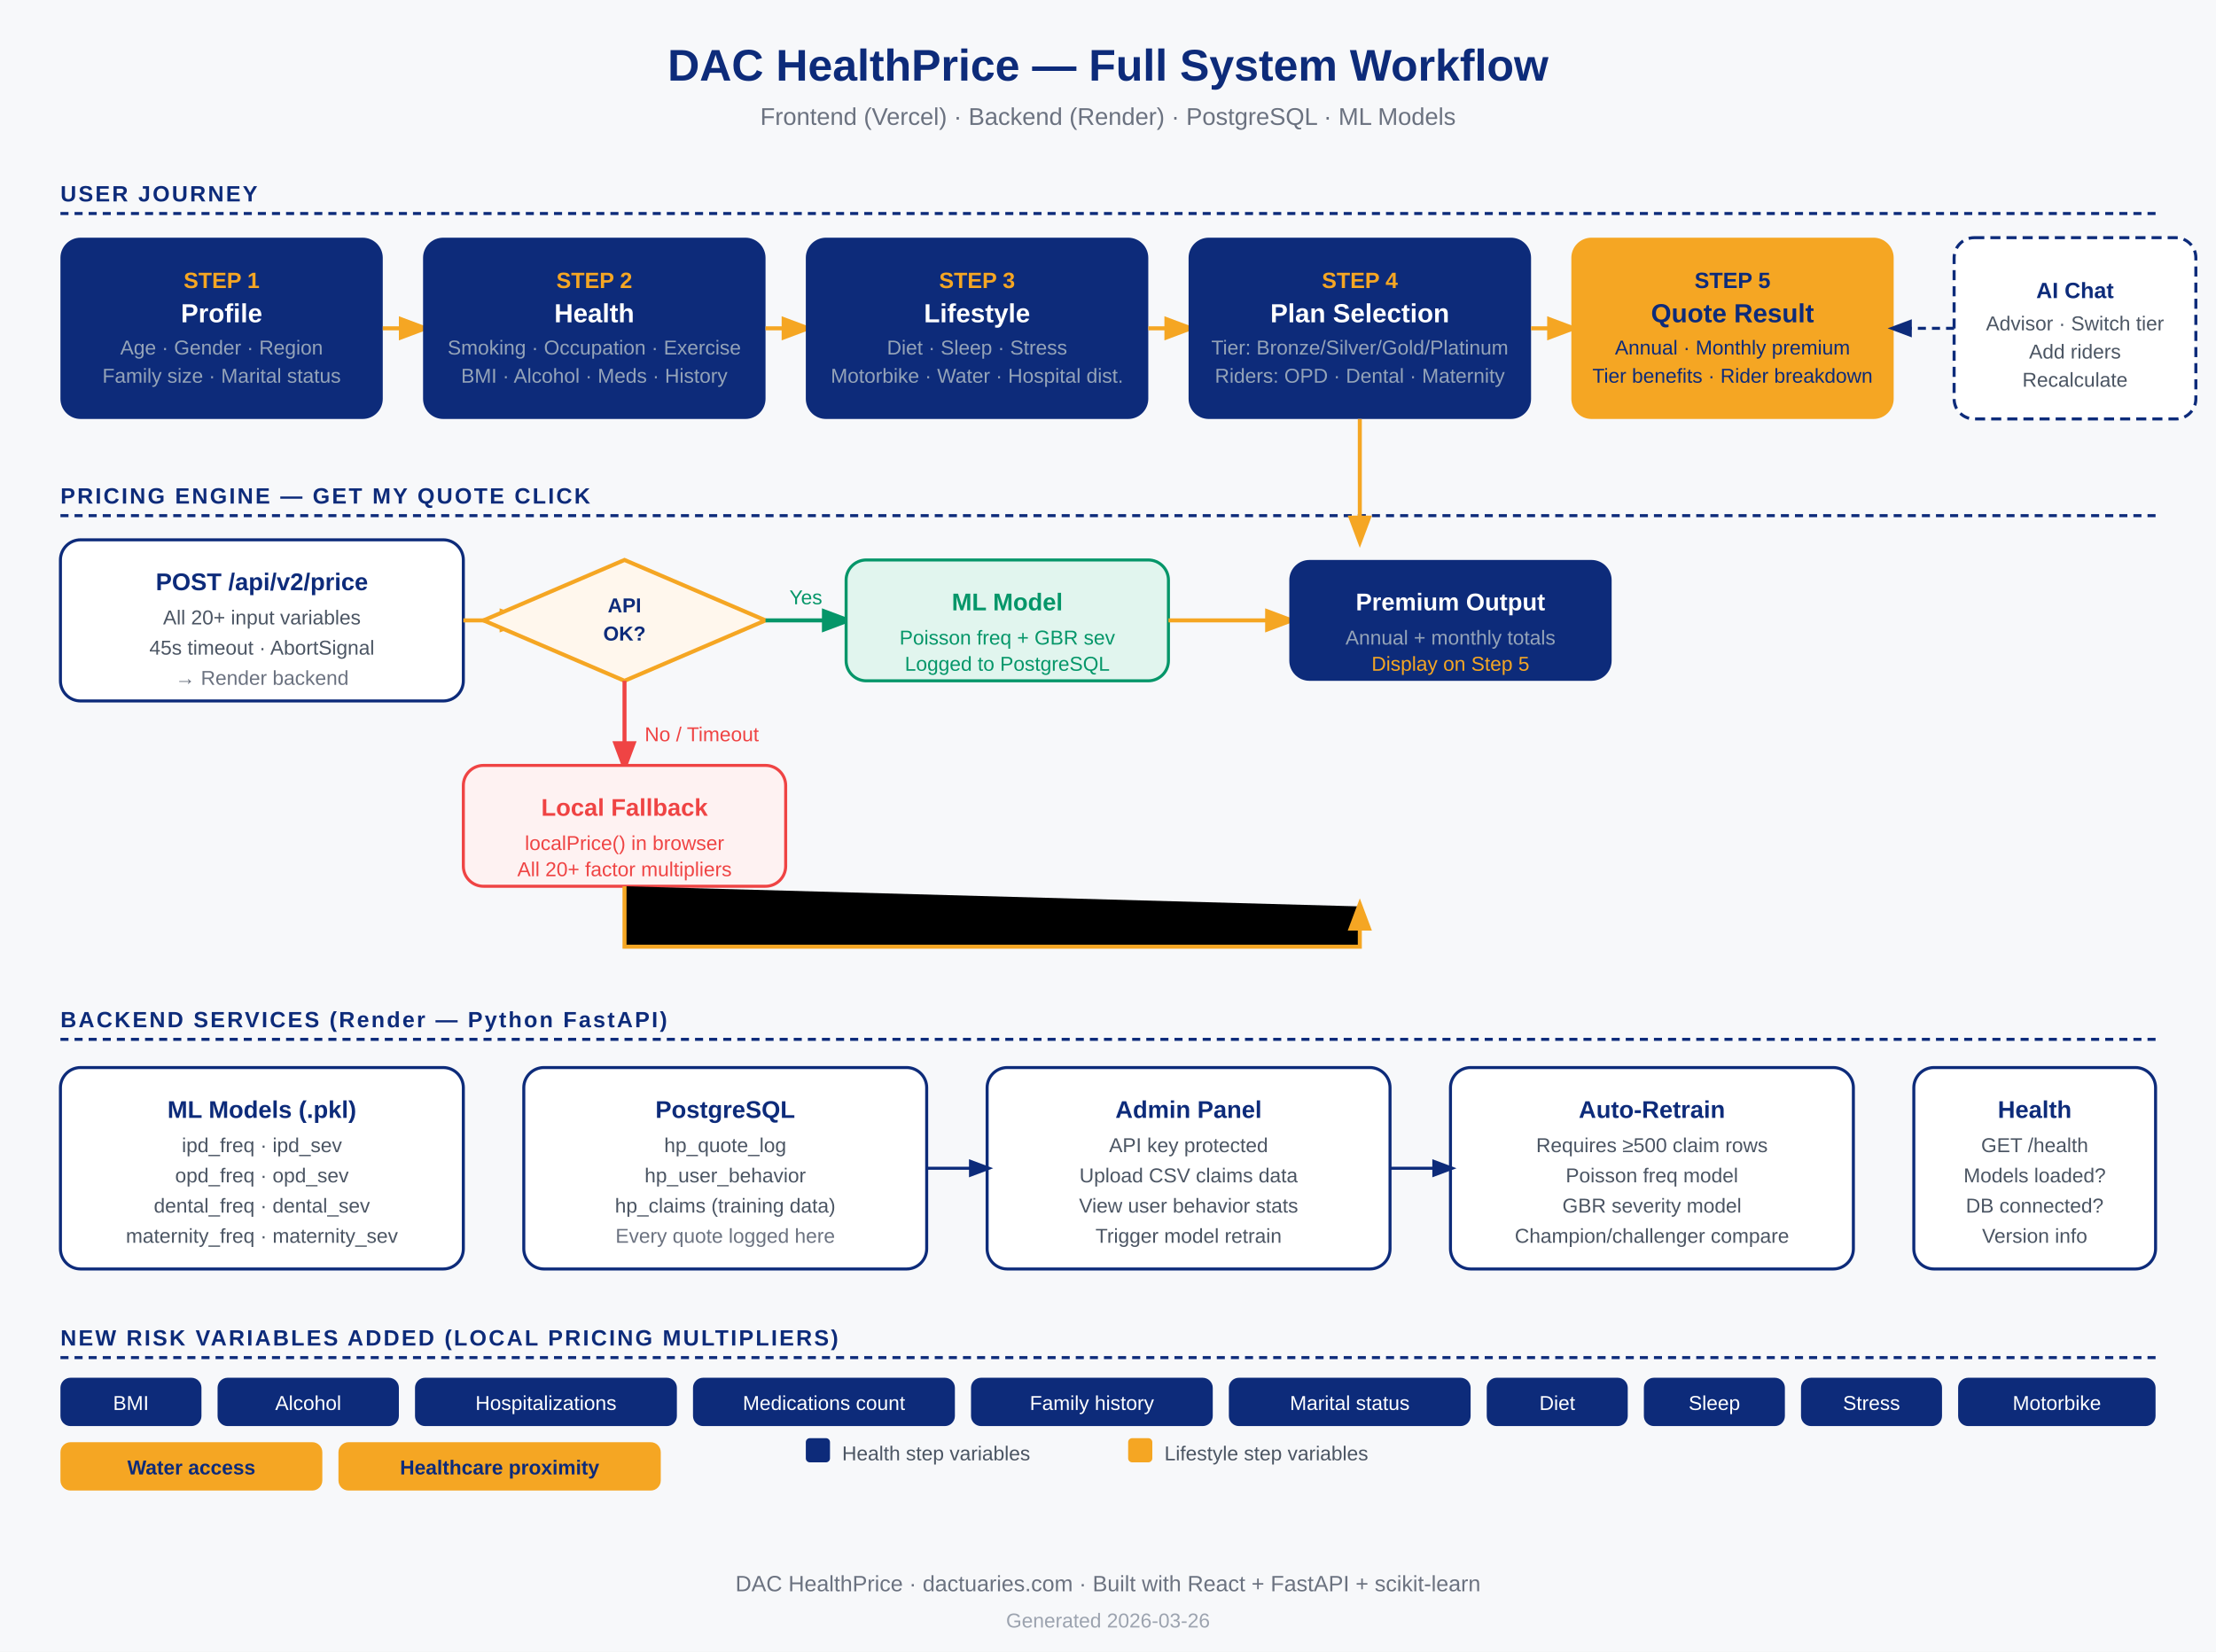
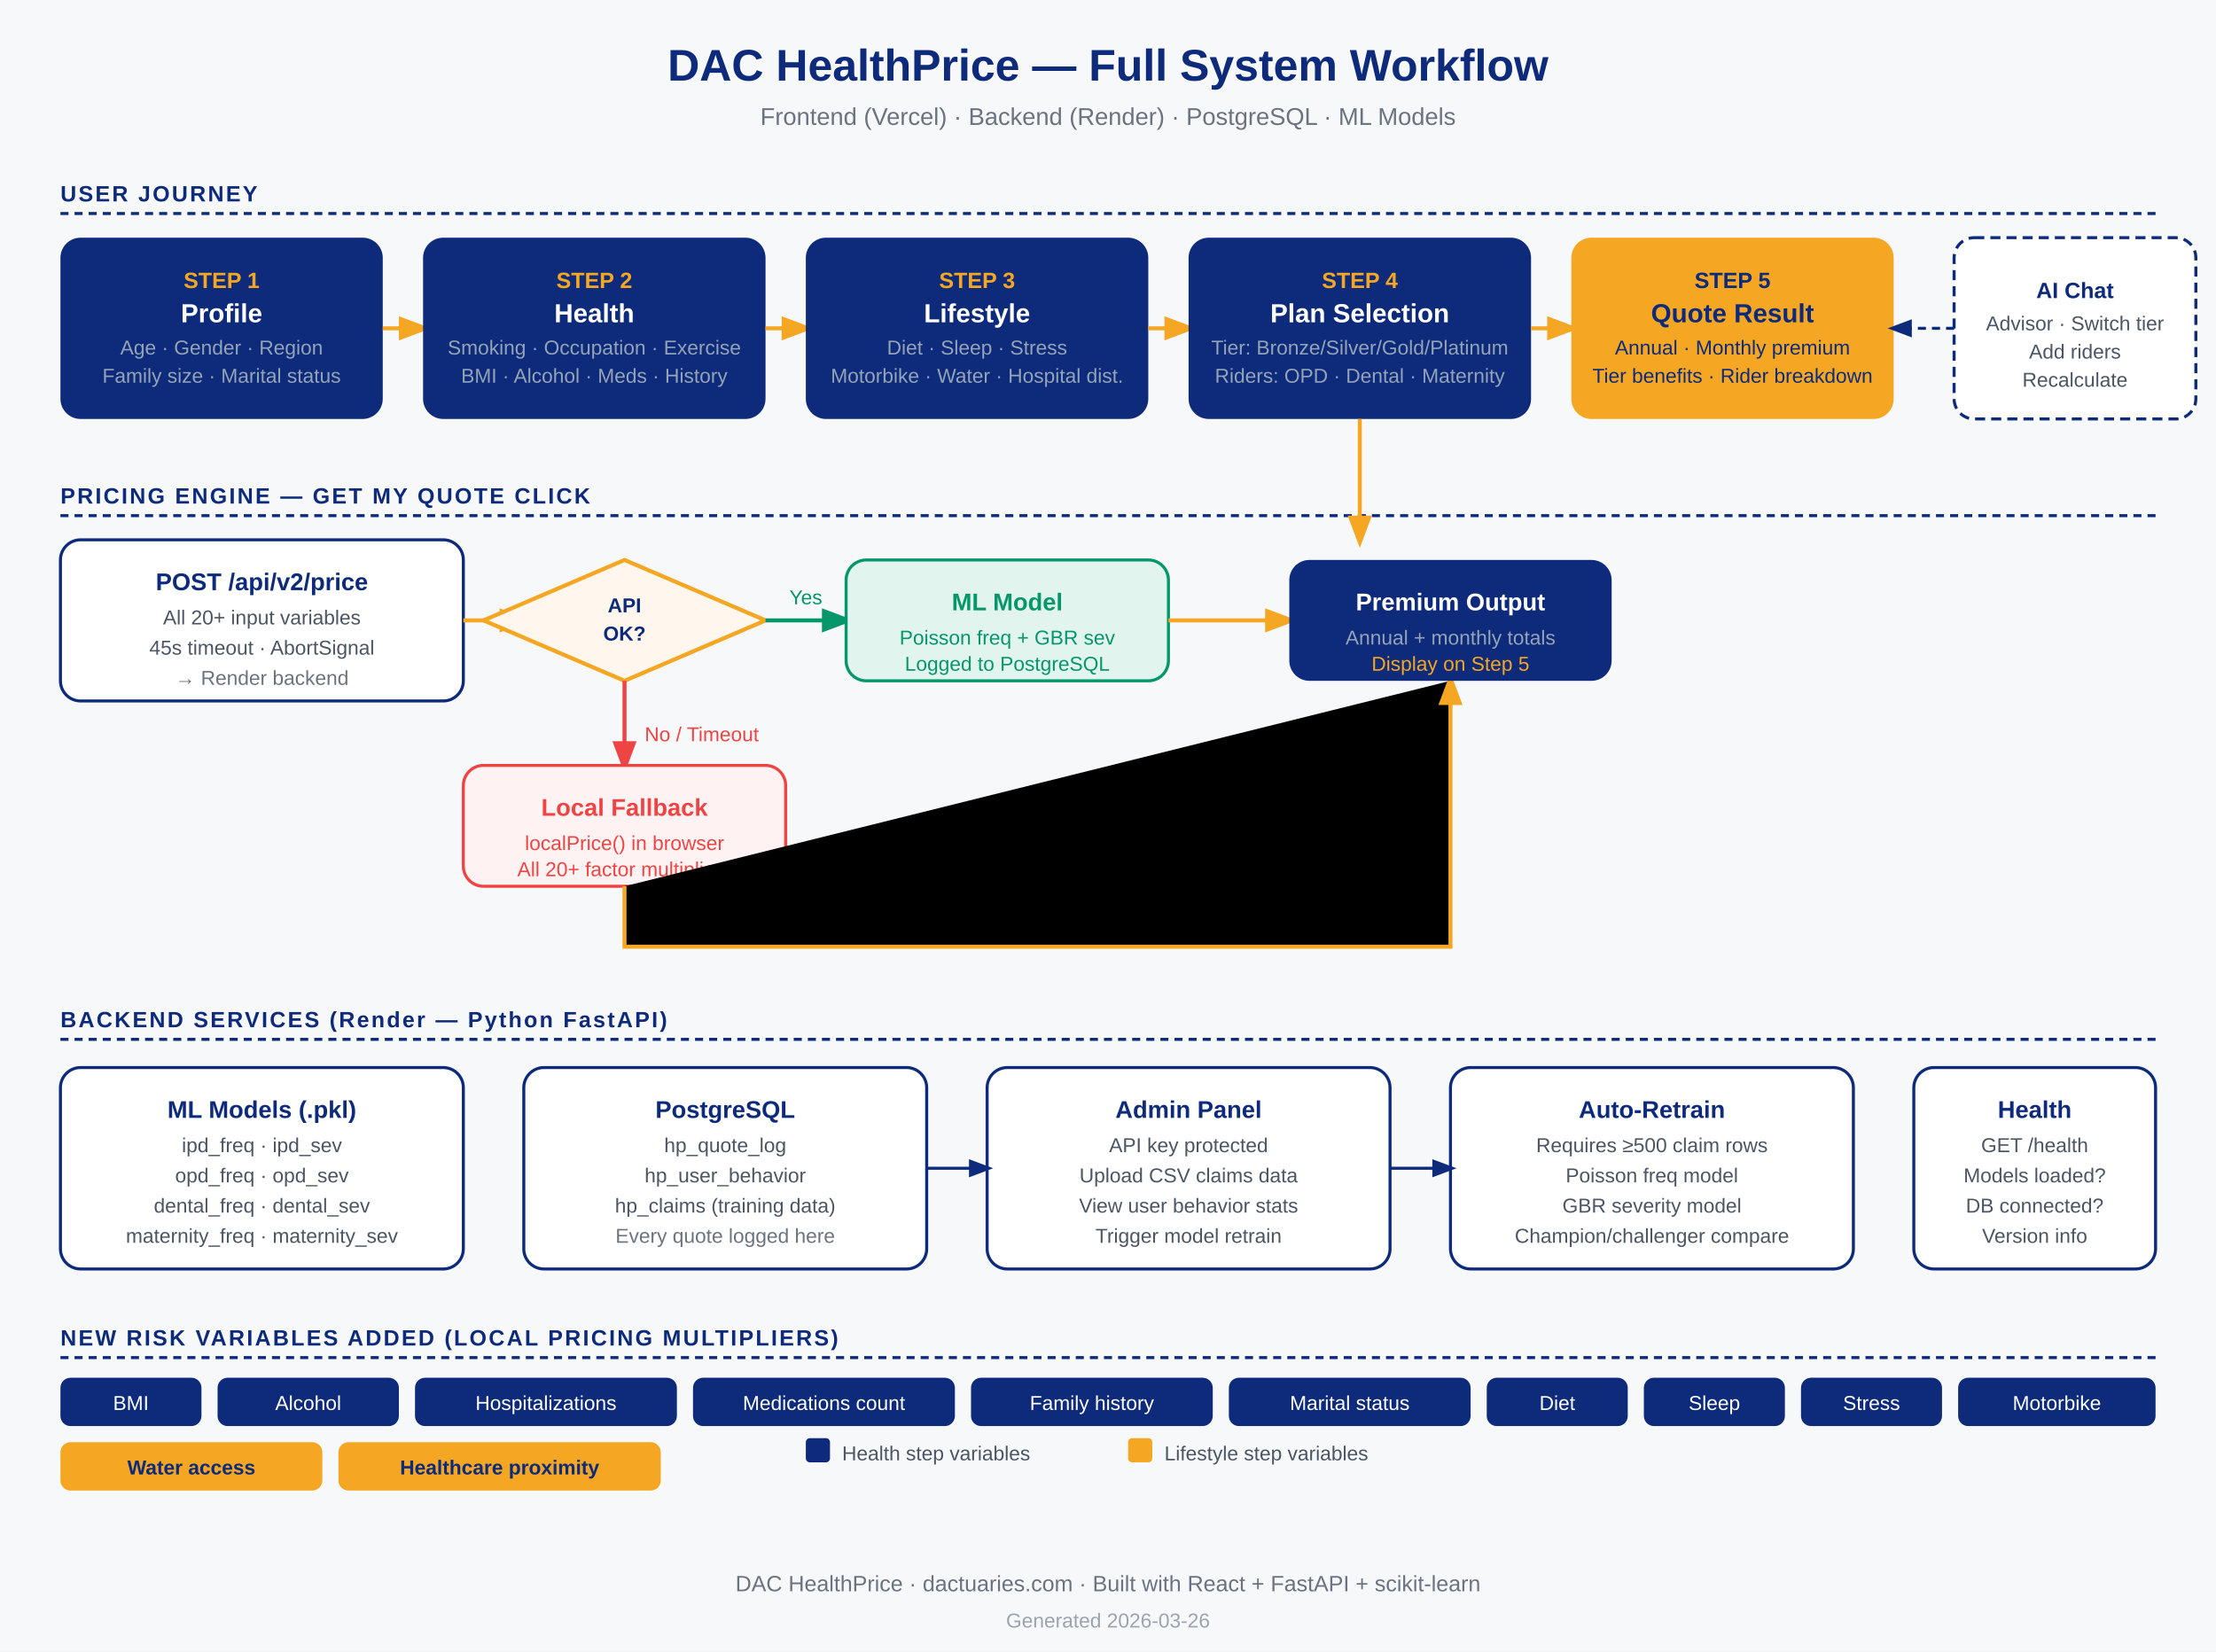
<svg xmlns="http://www.w3.org/2000/svg" viewBox="0 0 1100 820" font-family="Arial, sans-serif">
  <rect width="1100" height="820" fill="#f7f8fa" />
  <text x="550" y="40" text-anchor="middle" font-size="22" font-weight="700" fill="#0d2b7a">DAC HealthPrice — Full System Workflow</text>
  <text x="550" y="62" text-anchor="middle" font-size="12" fill="#6b7280">Frontend (Vercel) · Backend (Render) · PostgreSQL · ML Models</text>
  <text x="30" y="100" font-size="11" font-weight="700" fill="#0d2b7a" letter-spacing="1">USER JOURNEY</text>
  <line x1="30" y1="106" x2="1070" y2="106" stroke="#0d2b7a" stroke-width="1.5" stroke-dasharray="4,3" />
  <rect x="30" y="118" width="160" height="90" rx="10" fill="#0d2b7a" />
  <text x="110" y="143" text-anchor="middle" font-size="11" font-weight="700" fill="#f5a623">STEP 1</text>
  <text x="110" y="160" text-anchor="middle" font-size="13" font-weight="700" fill="white">Profile</text>
  <text x="110" y="176" text-anchor="middle" font-size="10" fill="#94a3b8">Age · Gender · Region</text>
  <text x="110" y="190" text-anchor="middle" font-size="10" fill="#94a3b8">Family size · Marital status</text>
  <path d="M190 163 L210 163" stroke="#f5a623" stroke-width="2" marker-end="url(#arr)" />
  <rect x="210" y="118" width="170" height="90" rx="10" fill="#0d2b7a" />
  <text x="295" y="143" text-anchor="middle" font-size="11" font-weight="700" fill="#f5a623">STEP 2</text>
  <text x="295" y="160" text-anchor="middle" font-size="13" font-weight="700" fill="white">Health</text>
  <text x="295" y="176" text-anchor="middle" font-size="10" fill="#94a3b8">Smoking · Occupation · Exercise</text>
  <text x="295" y="190" text-anchor="middle" font-size="10" fill="#94a3b8">BMI · Alcohol · Meds · History</text>
  <path d="M380 163 L400 163" stroke="#f5a623" stroke-width="2" marker-end="url(#arr)" />
  <rect x="400" y="118" width="170" height="90" rx="10" fill="#0d2b7a" />
  <text x="485" y="143" text-anchor="middle" font-size="11" font-weight="700" fill="#f5a623">STEP 3</text>
  <text x="485" y="160" text-anchor="middle" font-size="13" font-weight="700" fill="white">Lifestyle</text>
  <text x="485" y="176" text-anchor="middle" font-size="10" fill="#94a3b8">Diet · Sleep · Stress</text>
  <text x="485" y="190" text-anchor="middle" font-size="10" fill="#94a3b8">Motorbike · Water · Hospital dist.</text>
  <path d="M570 163 L590 163" stroke="#f5a623" stroke-width="2" marker-end="url(#arr)" />
  <rect x="590" y="118" width="170" height="90" rx="10" fill="#0d2b7a" />
  <text x="675" y="143" text-anchor="middle" font-size="11" font-weight="700" fill="#f5a623">STEP 4</text>
  <text x="675" y="160" text-anchor="middle" font-size="13" font-weight="700" fill="white">Plan Selection</text>
  <text x="675" y="176" text-anchor="middle" font-size="10" fill="#94a3b8">Tier: Bronze/Silver/Gold/Platinum</text>
  <text x="675" y="190" text-anchor="middle" font-size="10" fill="#94a3b8">Riders: OPD · Dental · Maternity</text>
  <path d="M760 163 L780 163" stroke="#f5a623" stroke-width="2" marker-end="url(#arr)" />
  <rect x="780" y="118" width="160" height="90" rx="10" fill="#f5a623" />
  <text x="860" y="143" text-anchor="middle" font-size="11" font-weight="700" fill="#0d2b7a">STEP 5</text>
  <text x="860" y="160" text-anchor="middle" font-size="13" font-weight="700" fill="#0d2b7a">Quote Result</text>
  <text x="860" y="176" text-anchor="middle" font-size="10" fill="#0d2b7a">Annual · Monthly premium</text>
  <text x="860" y="190" text-anchor="middle" font-size="10" fill="#0d2b7a">Tier benefits · Rider breakdown</text>
  <rect x="970" y="118" width="120" height="90" rx="10" fill="white" stroke="#0d2b7a" stroke-width="1.5" stroke-dasharray="5,3" />
  <text x="1030" y="148" text-anchor="middle" font-size="11" font-weight="700" fill="#0d2b7a">AI Chat</text>
  <text x="1030" y="164" text-anchor="middle" font-size="10" fill="#4b5563">Advisor · Switch tier</text>
  <text x="1030" y="178" text-anchor="middle" font-size="10" fill="#4b5563">Add riders</text>
  <text x="1030" y="192" text-anchor="middle" font-size="10" fill="#4b5563">Recalculate</text>
  <path d="M970 163 L940 163" stroke="#0d2b7a" stroke-width="1.5" stroke-dasharray="4,3" marker-end="url(#arrd)" />
  <text x="30" y="250" font-size="11" font-weight="700" fill="#0d2b7a" letter-spacing="1">PRICING ENGINE — GET MY QUOTE CLICK</text>
  <line x1="30" y1="256" x2="1070" y2="256" stroke="#0d2b7a" stroke-width="1.5" stroke-dasharray="4,3" />
  <path d="M675 208 L675 268" stroke="#f5a623" stroke-width="2" marker-end="url(#arr)" />
  <rect x="30" y="268" width="200" height="80" rx="10" fill="white" stroke="#0d2b7a" stroke-width="1.5" />
  <text x="130" y="293" text-anchor="middle" font-size="12" font-weight="700" fill="#0d2b7a">POST /api/v2/price</text>
  <text x="130" y="310" text-anchor="middle" font-size="10" fill="#4b5563">All 20+ input variables</text>
  <text x="130" y="325" text-anchor="middle" font-size="10" fill="#4b5563">45s timeout · AbortSignal</text>
  <text x="130" y="340" text-anchor="middle" font-size="10" fill="#6b7280">→ Render backend</text>
  <path d="M230 308 L260 308" stroke="#f5a623" stroke-width="2" marker-end="url(#arr)" />
  <polygon points="310,278 380,308 310,338 240,308" fill="#fff7ed" stroke="#f5a623" stroke-width="2" />
  <text x="310" y="304" text-anchor="middle" font-size="10" font-weight="700" fill="#0d2b7a">API</text>
  <text x="310" y="318" text-anchor="middle" font-size="10" font-weight="700" fill="#0d2b7a">OK?</text>
  <path d="M380 308 L420 308" stroke="#059669" stroke-width="2" marker-end="url(#arrok)" />
  <text x="400" y="300" text-anchor="middle" font-size="10" fill="#059669">Yes</text>
  <rect x="420" y="278" width="160" height="60" rx="10" fill="#e1f5ee" stroke="#059669" stroke-width="1.5" />
  <text x="500" y="303" text-anchor="middle" font-size="12" font-weight="700" fill="#059669">ML Model</text>
  <text x="500" y="320" text-anchor="middle" font-size="10" fill="#059669">Poisson freq + GBR sev</text>
  <text x="500" y="333" text-anchor="middle" font-size="10" fill="#059669">Logged to PostgreSQL</text>
  <path d="M310 338 L310 380" stroke="#ef4444" stroke-width="2" marker-end="url(#arrerr)" />
  <text x="320" y="368" font-size="10" fill="#ef4444">No / Timeout</text>
  <rect x="230" y="380" width="160" height="60" rx="10" fill="#fef2f2" stroke="#ef4444" stroke-width="1.5" />
  <text x="310" y="405" text-anchor="middle" font-size="12" font-weight="700" fill="#ef4444">Local Fallback</text>
  <text x="310" y="422" text-anchor="middle" font-size="10" fill="#ef4444">localPrice() in browser</text>
  <text x="310" y="435" text-anchor="middle" font-size="10" fill="#ef4444">All 20+ factor multipliers</text>
  <path d="M580 308 L640 308" stroke="#f5a623" stroke-width="2" marker-end="url(#arr)" />
-   <path d="M310 440 L310 470 L675 470 L675 450" stroke="#f5a623" stroke-width="2" marker-end="url(#arr)" />
+   <path d="M310 440 L310 470 L720 470 L720 338" stroke="#f5a623" stroke-width="2" marker-end="url(#arr)" />
  <rect x="640" y="278" width="160" height="60" rx="10" fill="#0d2b7a" />
  <text x="720" y="303" text-anchor="middle" font-size="12" font-weight="700" fill="white">Premium Output</text>
  <text x="720" y="320" text-anchor="middle" font-size="10" fill="#94a3b8">Annual + monthly totals</text>
  <text x="720" y="333" text-anchor="middle" font-size="10" fill="#f5a623">Display on Step 5</text>
  <text x="30" y="510" font-size="11" font-weight="700" fill="#0d2b7a" letter-spacing="1">BACKEND SERVICES (Render — Python FastAPI)</text>
  <line x1="30" y1="516" x2="1070" y2="516" stroke="#0d2b7a" stroke-width="1.5" stroke-dasharray="4,3" />
  <rect x="30" y="530" width="200" height="100" rx="10" fill="white" stroke="#0d2b7a" stroke-width="1.5" />
  <text x="130" y="555" text-anchor="middle" font-size="12" font-weight="700" fill="#0d2b7a">ML Models (.pkl)</text>
  <text x="130" y="572" text-anchor="middle" font-size="10" fill="#4b5563">ipd_freq · ipd_sev</text>
  <text x="130" y="587" text-anchor="middle" font-size="10" fill="#4b5563">opd_freq · opd_sev</text>
  <text x="130" y="602" text-anchor="middle" font-size="10" fill="#4b5563">dental_freq · dental_sev</text>
  <text x="130" y="617" text-anchor="middle" font-size="10" fill="#4b5563">maternity_freq · maternity_sev</text>
  <rect x="260" y="530" width="200" height="100" rx="10" fill="white" stroke="#0d2b7a" stroke-width="1.5" />
  <text x="360" y="555" text-anchor="middle" font-size="12" font-weight="700" fill="#0d2b7a">PostgreSQL</text>
  <text x="360" y="572" text-anchor="middle" font-size="10" fill="#4b5563">hp_quote_log</text>
  <text x="360" y="587" text-anchor="middle" font-size="10" fill="#4b5563">hp_user_behavior</text>
  <text x="360" y="602" text-anchor="middle" font-size="10" fill="#4b5563">hp_claims (training data)</text>
  <text x="360" y="617" text-anchor="middle" font-size="10" fill="#6b7280">Every quote logged here</text>
  <rect x="490" y="530" width="200" height="100" rx="10" fill="white" stroke="#0d2b7a" stroke-width="1.5" />
  <text x="590" y="555" text-anchor="middle" font-size="12" font-weight="700" fill="#0d2b7a">Admin Panel</text>
  <text x="590" y="572" text-anchor="middle" font-size="10" fill="#4b5563">API key protected</text>
  <text x="590" y="587" text-anchor="middle" font-size="10" fill="#4b5563">Upload CSV claims data</text>
  <text x="590" y="602" text-anchor="middle" font-size="10" fill="#4b5563">View user behavior stats</text>
  <text x="590" y="617" text-anchor="middle" font-size="10" fill="#4b5563">Trigger model retrain</text>
  <rect x="720" y="530" width="200" height="100" rx="10" fill="white" stroke="#0d2b7a" stroke-width="1.5" />
  <text x="820" y="555" text-anchor="middle" font-size="12" font-weight="700" fill="#0d2b7a">Auto-Retrain</text>
  <text x="820" y="572" text-anchor="middle" font-size="10" fill="#4b5563">Requires ≥500 claim rows</text>
  <text x="820" y="587" text-anchor="middle" font-size="10" fill="#4b5563">Poisson freq model</text>
  <text x="820" y="602" text-anchor="middle" font-size="10" fill="#4b5563">GBR severity model</text>
  <text x="820" y="617" text-anchor="middle" font-size="10" fill="#4b5563">Champion/challenger compare</text>
  <rect x="950" y="530" width="120" height="100" rx="10" fill="white" stroke="#0d2b7a" stroke-width="1.5" />
  <text x="1010" y="555" text-anchor="middle" font-size="12" font-weight="700" fill="#0d2b7a">Health</text>
  <text x="1010" y="572" text-anchor="middle" font-size="10" fill="#4b5563">GET /health</text>
  <text x="1010" y="587" text-anchor="middle" font-size="10" fill="#4b5563">Models loaded?</text>
  <text x="1010" y="602" text-anchor="middle" font-size="10" fill="#4b5563">DB connected?</text>
  <text x="1010" y="617" text-anchor="middle" font-size="10" fill="#4b5563">Version info</text>
  <path d="M690 580 L720 580" stroke="#0d2b7a" stroke-width="1.5" marker-end="url(#arrd)" />
  <path d="M460 580 L490 580" stroke="#0d2b7a" stroke-width="1.5" marker-end="url(#arrd)" />
  <text x="30" y="668" font-size="11" font-weight="700" fill="#0d2b7a" letter-spacing="1">NEW RISK VARIABLES ADDED (LOCAL PRICING MULTIPLIERS)</text>
  <line x1="30" y1="674" x2="1070" y2="674" stroke="#0d2b7a" stroke-width="1.5" stroke-dasharray="4,3" />
  <rect x="30" y="684" width="70" height="24" rx="5" fill="#0d2b7a" />
  <text x="65" y="700" text-anchor="middle" font-size="10" fill="white">BMI</text>
  <rect x="108" y="684" width="90" height="24" rx="5" fill="#0d2b7a" />
  <text x="153" y="700" text-anchor="middle" font-size="10" fill="white">Alcohol</text>
  <rect x="206" y="684" width="130" height="24" rx="5" fill="#0d2b7a" />
  <text x="271" y="700" text-anchor="middle" font-size="10" fill="white">Hospitalizations</text>
  <rect x="344" y="684" width="130" height="24" rx="5" fill="#0d2b7a" />
  <text x="409" y="700" text-anchor="middle" font-size="10" fill="white">Medications count</text>
  <rect x="482" y="684" width="120" height="24" rx="5" fill="#0d2b7a" />
  <text x="542" y="700" text-anchor="middle" font-size="10" fill="white">Family history</text>
  <rect x="610" y="684" width="120" height="24" rx="5" fill="#0d2b7a" />
  <text x="670" y="700" text-anchor="middle" font-size="10" fill="white">Marital status</text>
  <rect x="738" y="684" width="70" height="24" rx="5" fill="#0d2b7a" />
  <text x="773" y="700" text-anchor="middle" font-size="10" fill="white">Diet</text>
  <rect x="816" y="684" width="70" height="24" rx="5" fill="#0d2b7a" />
  <text x="851" y="700" text-anchor="middle" font-size="10" fill="white">Sleep</text>
  <rect x="894" y="684" width="70" height="24" rx="5" fill="#0d2b7a" />
  <text x="929" y="700" text-anchor="middle" font-size="10" fill="white">Stress</text>
  <rect x="972" y="684" width="98" height="24" rx="5" fill="#0d2b7a" />
  <text x="1021" y="700" text-anchor="middle" font-size="10" fill="white">Motorbike</text>
  <rect x="30" y="716" width="130" height="24" rx="5" fill="#f5a623" />
  <text x="95" y="732" text-anchor="middle" font-size="10" fill="#0d2b7a" font-weight="700">Water access</text>
  <rect x="168" y="716" width="160" height="24" rx="5" fill="#f5a623" />
  <text x="248" y="732" text-anchor="middle" font-size="10" fill="#0d2b7a" font-weight="700">Healthcare proximity</text>
  <rect x="400" y="714" width="12" height="12" rx="2" fill="#0d2b7a" />
  <text x="418" y="725" font-size="10" fill="#4b5563">Health step variables</text>
  <rect x="560" y="714" width="12" height="12" rx="2" fill="#f5a623" />
  <text x="578" y="725" font-size="10" fill="#4b5563">Lifestyle step variables</text>
  <text x="550" y="790" text-anchor="middle" font-size="11" fill="#6b7280">DAC HealthPrice · dactuaries.com · Built with React + FastAPI + scikit-learn</text>
  <text x="550" y="808" text-anchor="middle" font-size="10" fill="#9ca3af">Generated 2026-03-26</text>
  <defs>
    <marker id="arr" markerWidth="8" markerHeight="8" refX="6" refY="3" orient="auto">
      <path d="M0,0 L0,6 L8,3 z" fill="#f5a623" />
    </marker>
    <marker id="arrd" markerWidth="8" markerHeight="8" refX="6" refY="3" orient="auto">
      <path d="M0,0 L0,6 L8,3 z" fill="#0d2b7a" />
    </marker>
    <marker id="arrok" markerWidth="8" markerHeight="8" refX="6" refY="3" orient="auto">
      <path d="M0,0 L0,6 L8,3 z" fill="#059669" />
    </marker>
    <marker id="arrerr" markerWidth="8" markerHeight="8" refX="6" refY="3" orient="auto">
      <path d="M0,0 L0,6 L8,3 z" fill="#ef4444" />
    </marker>
  </defs>
</svg>
